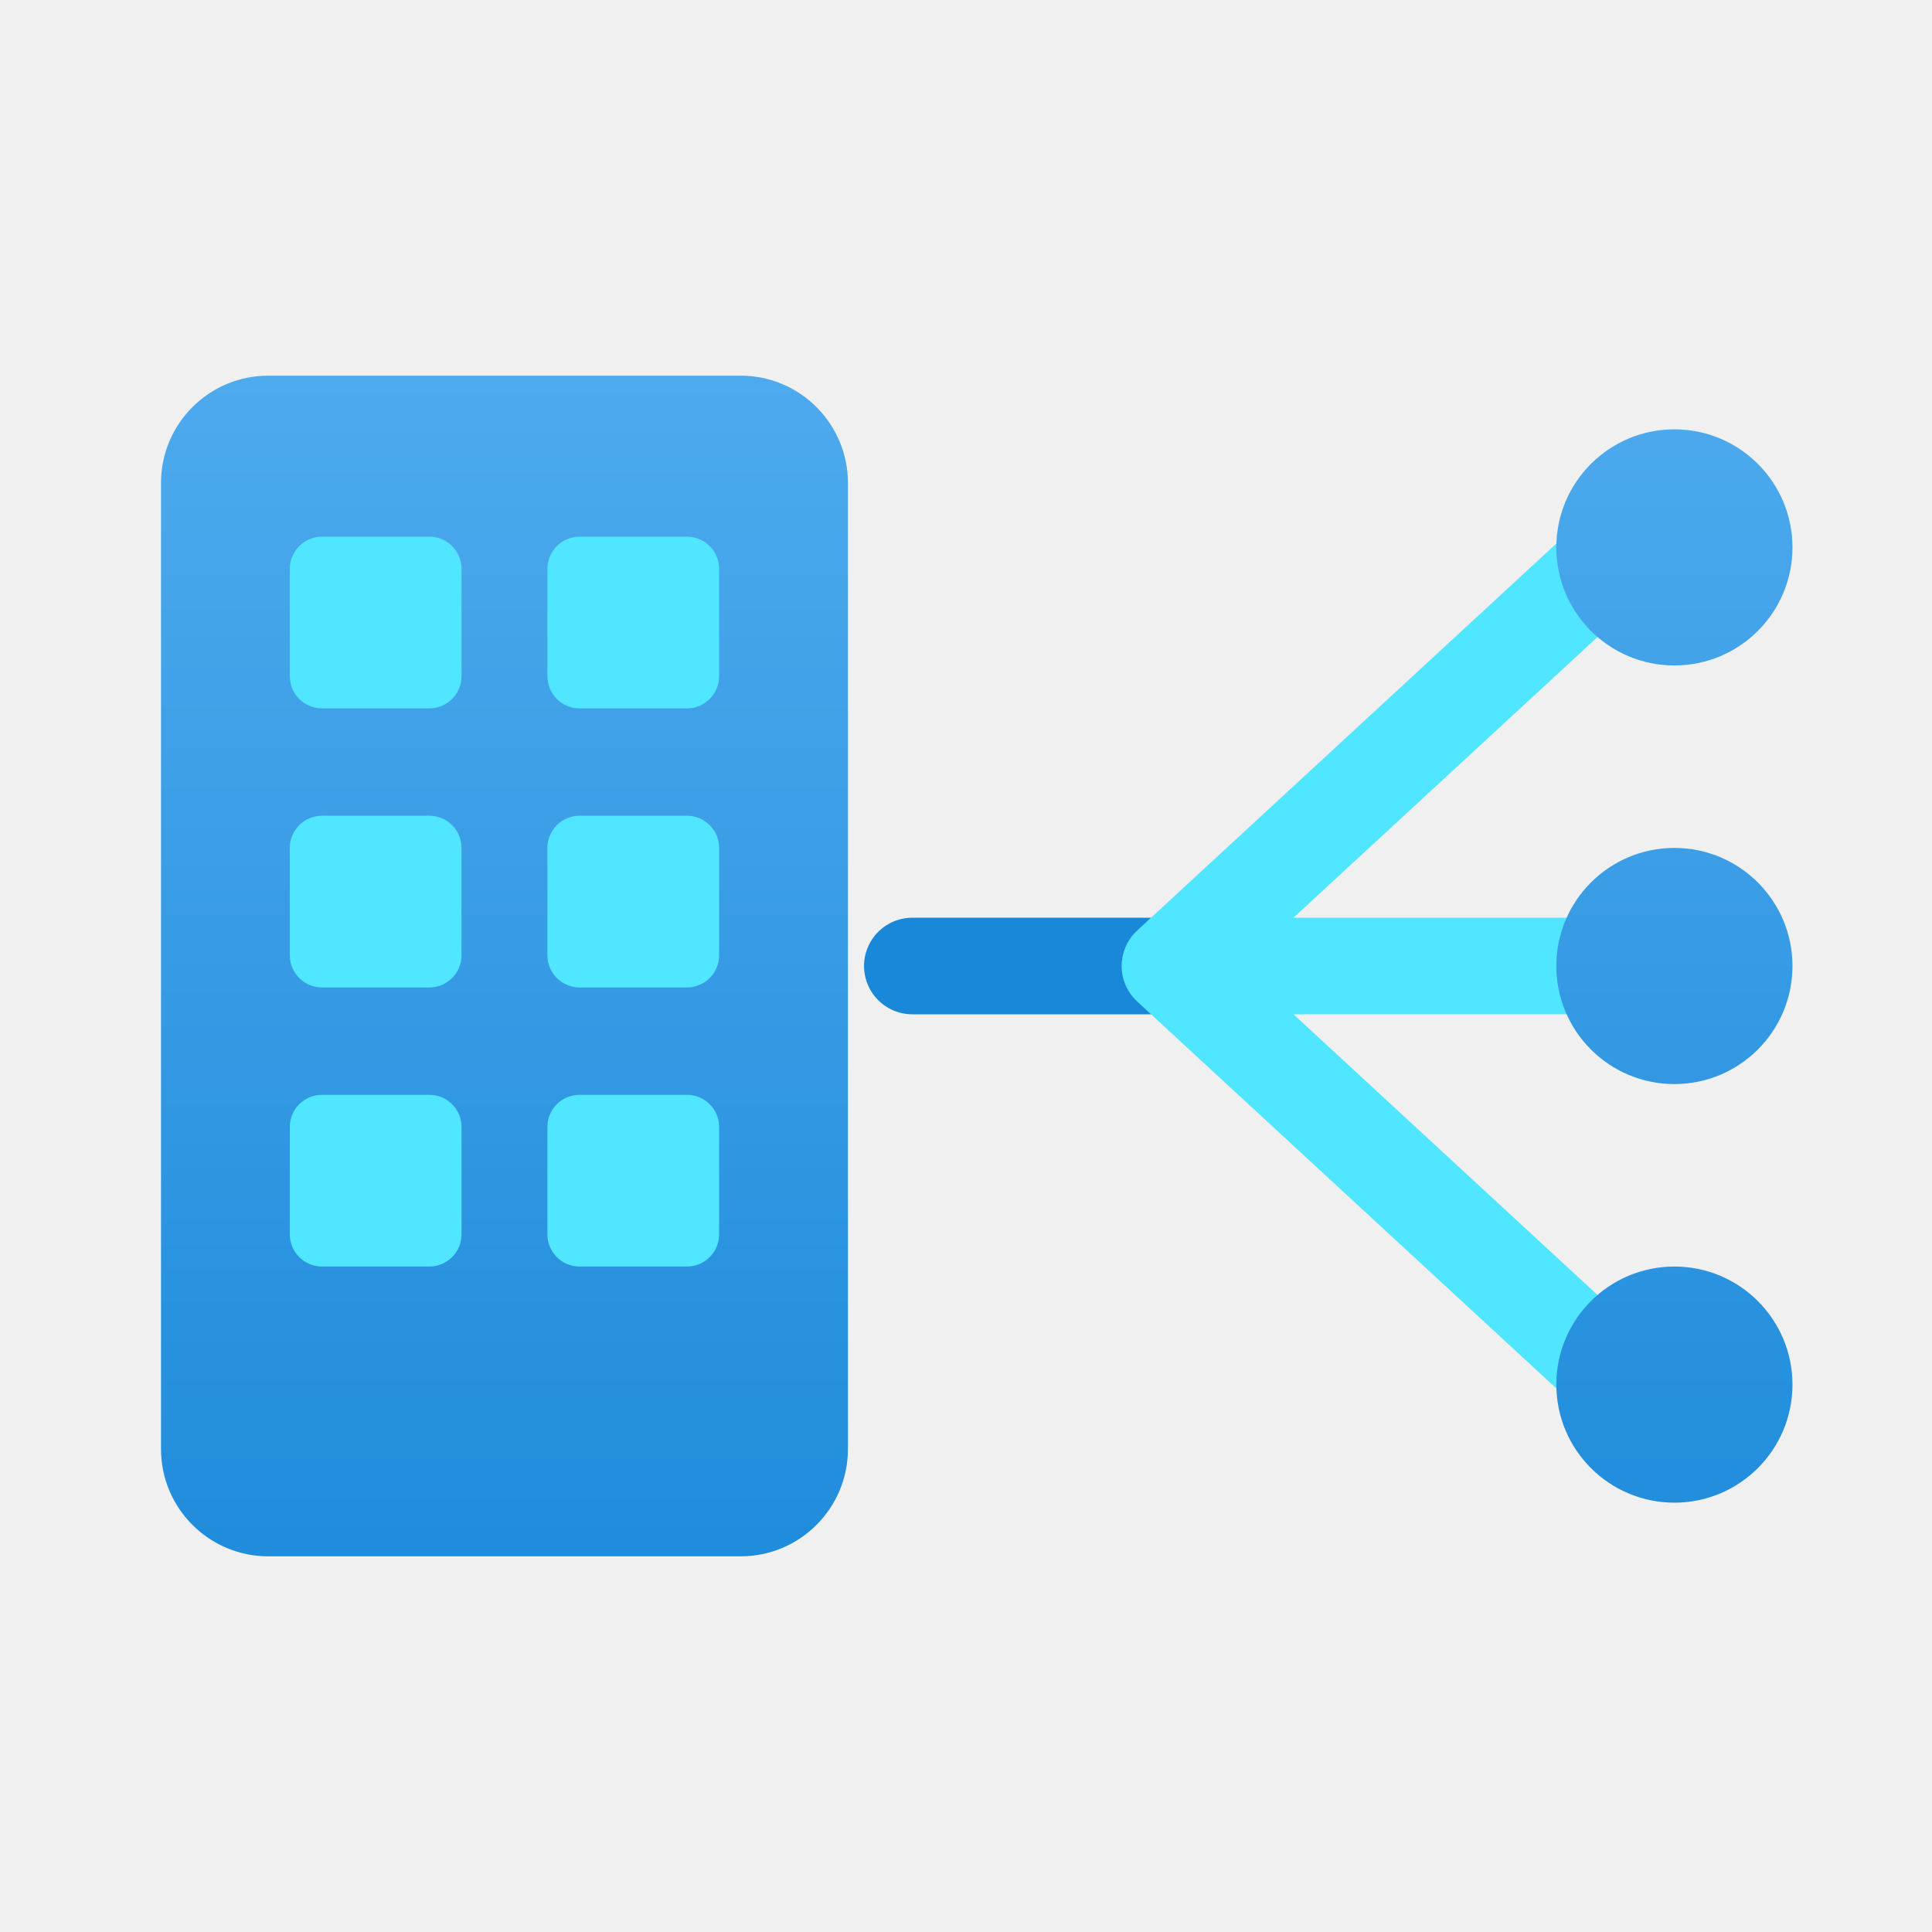
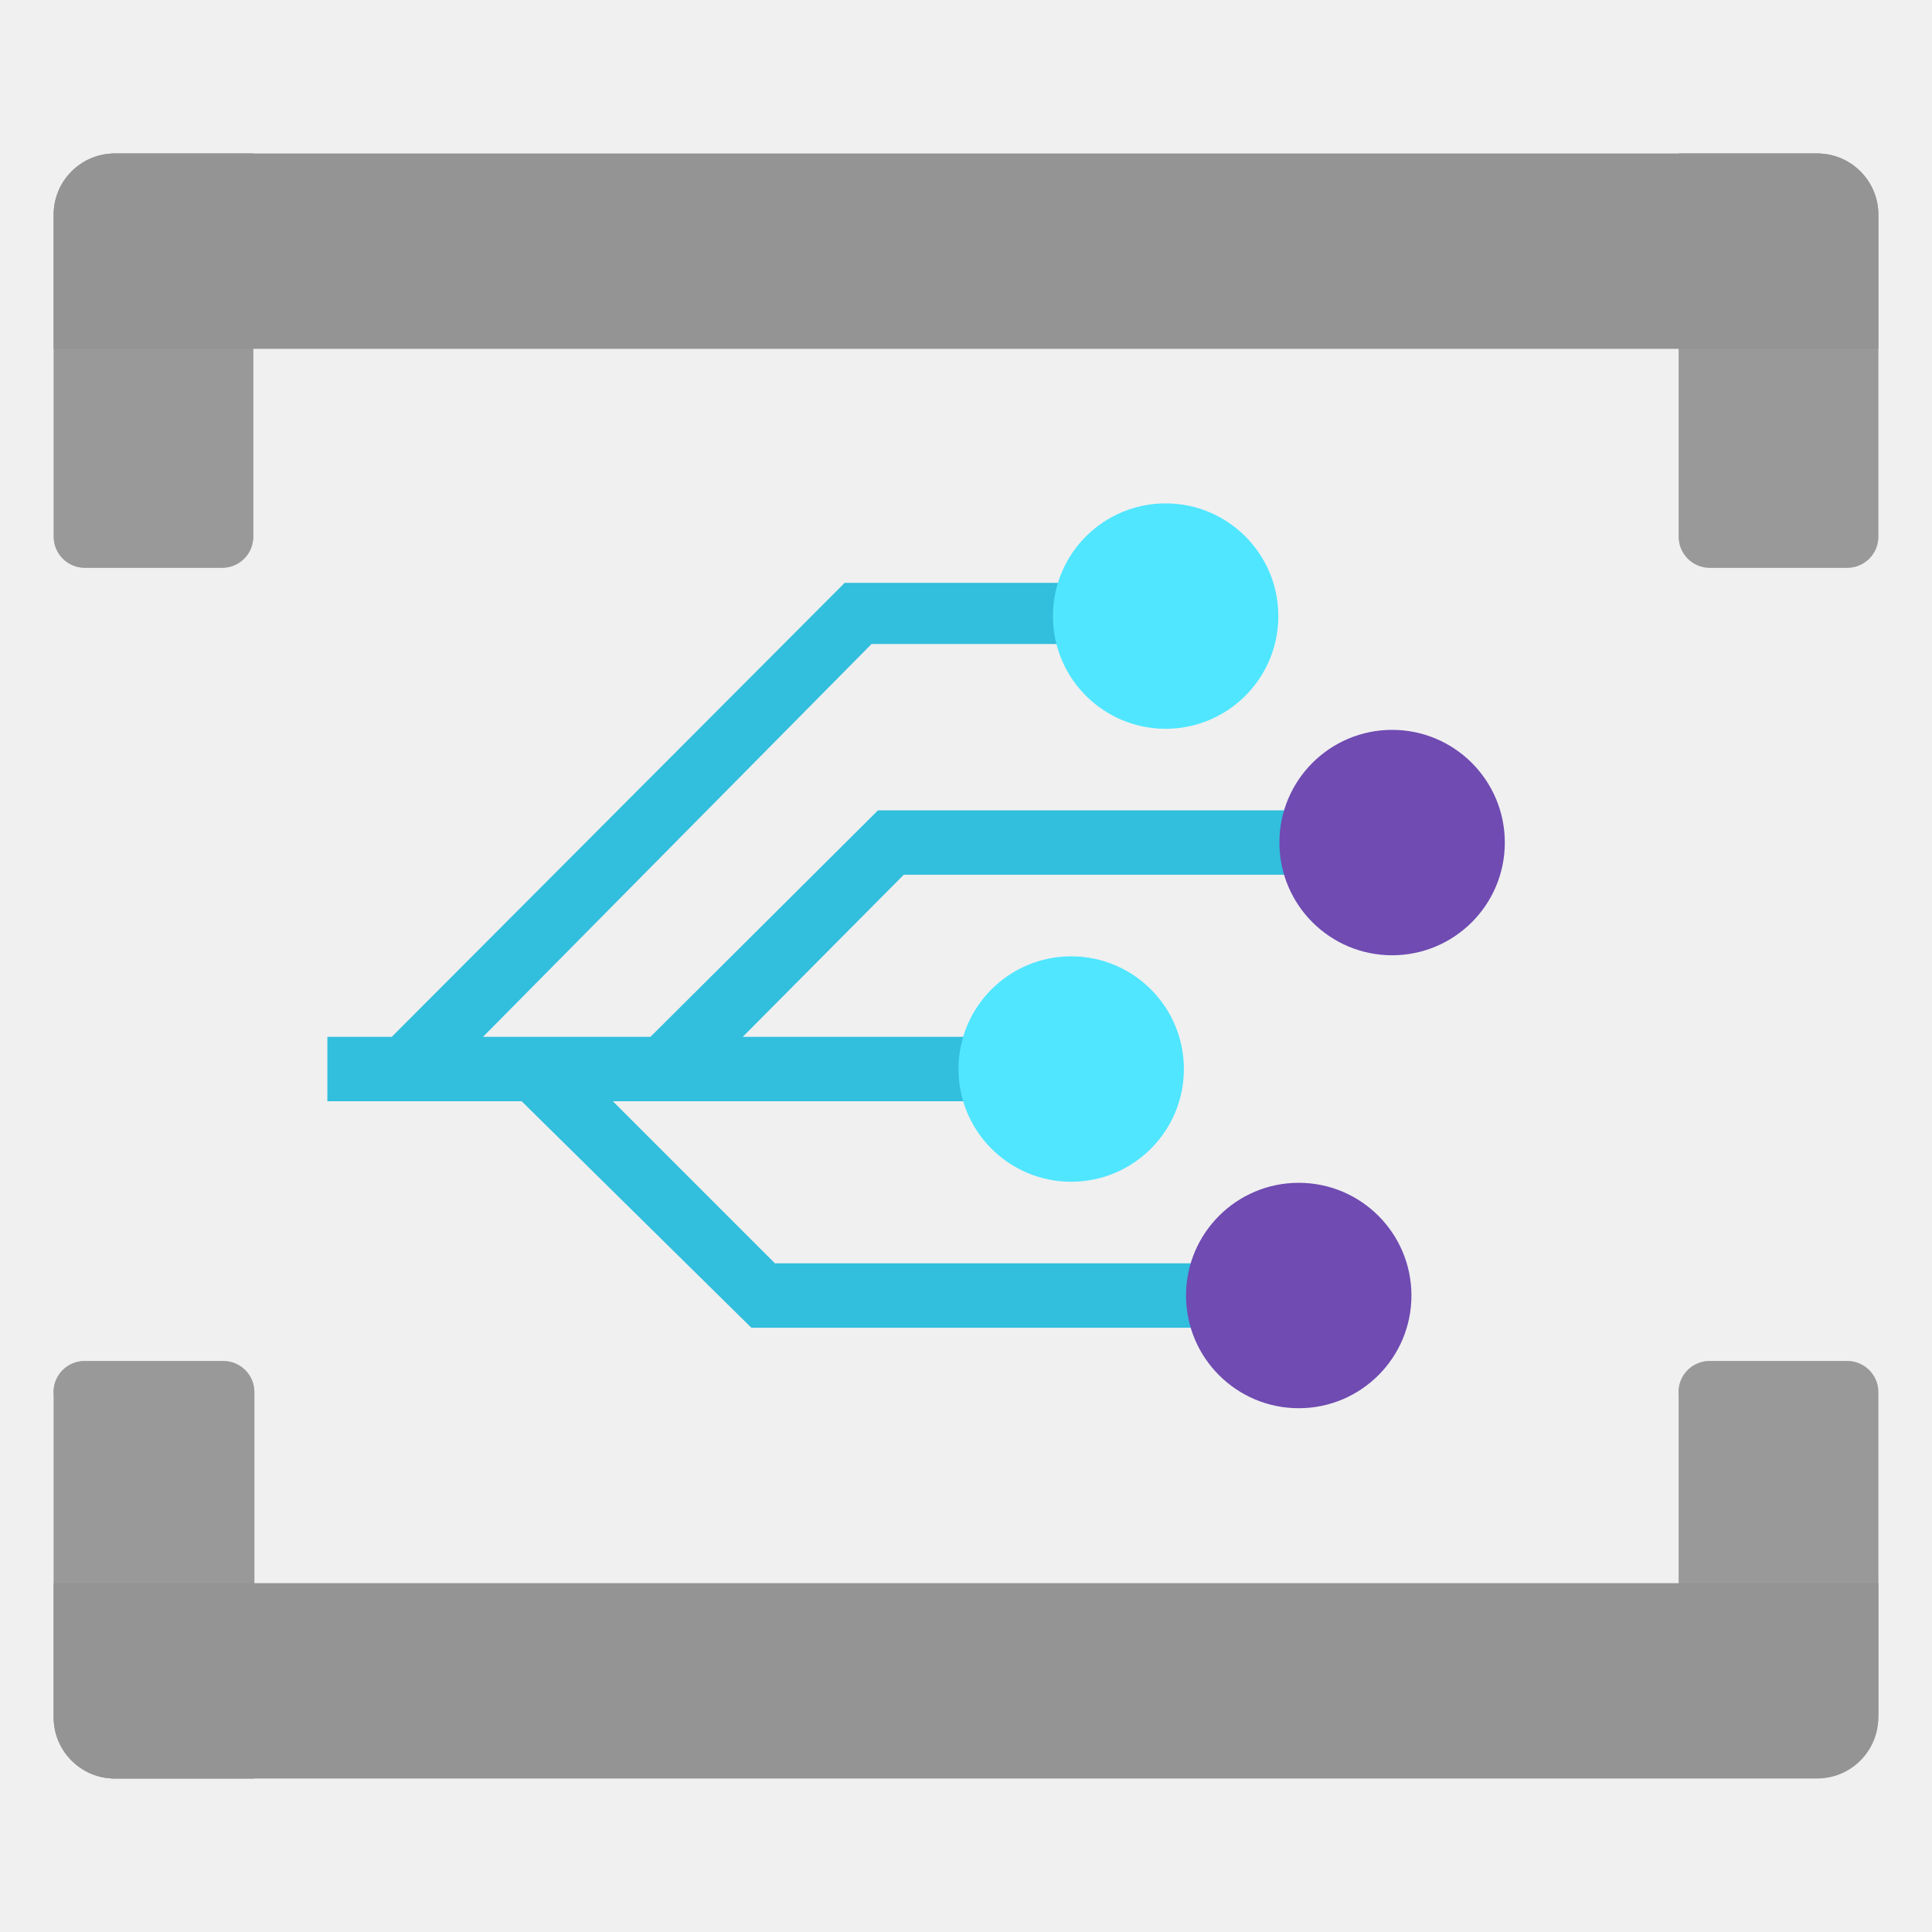
<svg xmlns="http://www.w3.org/2000/svg" viewBox="0 0 18 18">
  <defs>
-     <linearGradient id="azegd-grad-a" x1="9" y1="2" x2="9" y2="16" gradientUnits="userSpaceOnUse">
-       <stop offset="0" stop-color="#54aef0" />
-       <stop offset="1" stop-color="#1988d9" />
+     <linearGradient id="a20547e5-d6af-456b-afbc-05d22ff8cb9d" x1="4589.72" y1="-5180.02" x2="4589.72" y2="-5184.21" gradientTransform="matrix(0.5, 0, 0, -0.5, -2275.31, -2589.32)" gradientUnits="userSpaceOnUse">
+       <stop offset="0" stop-color="#c69aeb" />
+       <stop offset="1" stop-color="#6f4bb2" />
    </linearGradient>
+     <linearGradient id="a4745f51-5e75-4126-812d-6bb8a5130e16" x1="4587.99" y1="-5188.47" x2="4587.99" y2="-5192.65" href="#a20547e5-d6af-456b-afbc-05d22ff8cb9d" />
  </defs>
-   <rect x="1.5" y="3.5" width="6.4" height="11" rx="1" fill="url(#azegd-grad-a)" />
-   <rect x="2.7" y="5" width="1.6" height="1.6" rx="0.3" fill="#50e6ff" />
-   <rect x="5.1" y="5" width="1.6" height="1.6" rx="0.3" fill="#50e6ff" />
-   <rect x="2.7" y="7.6" width="1.6" height="1.6" rx="0.3" fill="#50e6ff" />
-   <rect x="5.1" y="7.6" width="1.6" height="1.6" rx="0.3" fill="#50e6ff" />
-   <rect x="2.7" y="10.2" width="1.6" height="1.6" rx="0.3" fill="#50e6ff" />
-   <rect x="5.1" y="10.2" width="1.6" height="1.6" rx="0.3" fill="#50e6ff" />
-   <path d="M8.5 9h2.4" fill="none" stroke="#1988d9" stroke-width="0.9" stroke-linecap="round" />
-   <path d="M10.9 9l3.9-3.6M10.9 9h3.9M10.9 9l3.9 3.6" fill="none" stroke="#50e6ff" stroke-width="0.9" stroke-linecap="round" />
-   <circle cx="15.6" cy="5.1" r="1.1" fill="url(#azegd-grad-a)" />
-   <circle cx="15.6" cy="9" r="1.1" fill="url(#azegd-grad-a)" />
-   <circle cx="15.6" cy="12.9" r="1.1" fill="url(#azegd-grad-a)" />
+   <g>
+     <g id="b30b0bd5-e4d2-456b-8d49-c2df20200912">
+       <path id="b51878b5-8d50-4b8b-bc48-74f5f7315a99" d="M12.7,8.15v-.6H8.18L6.06,9.66H4.5L8.12,6h2.47V5.43H7.87L3.65,9.66h-.6v.6H4.86L7,12.37H12.1v-.6H7.22L5.71,10.26H9.38v-.6H6.92l1.5-1.51Z" fill="#32bedd" />
+       <circle id="ad0ed4eb-cd5f-4cc0-bd19-2830d27ec806" cx="9.98" cy="9.96" r="0.87" fill="#fff" />
+       <circle id="a2746b4a-0ae4-4308-876e-5b82657e1872" cx="10.89" cy="5.74" r="0.87" fill="#fff" />
+       <circle id="fc3316e0-7094-4ce0-99ed-43f1e6e4350c" cx="13" cy="7.85" r="0.87" fill="#fff" />
+       <circle id="b5d18443-d50e-4590-8e8f-80b6a7f6d348" cx="12.1" cy="12.07" r="0.87" fill="#fff" />
+       <circle cx="10.86" cy="5.74" r="1.05" fill="#50e6ff" />
+       <circle cx="12.97" cy="7.85" r="1.05" fill="url(#a20547e5-d6af-456b-afbc-05d22ff8cb9d)" />
+       <circle cx="12.1" cy="12.07" r="1.05" fill="url(#a4745f51-5e75-4126-812d-6bb8a5130e16)" />
+       <circle cx="9.98" cy="9.96" r="1.05" fill="#50e6ff" />
+       <g>
+         <path d="M1.07,1.43H2.36a0,0,0,0,1,0,0V5a.29.29,0,0,1-.29.29H.79A.29.29,0,0,1,.5,5V2A.57.57,0,0,1,1.07,1.43Z" fill="#999" />
+         <path d="M1.07,1.43H2.36a0,0,0,0,1,0,0V5a.29.29,0,0,1-.29.29H.79A.29.29,0,0,1,.5,5V2A.57.57,0,0,1,1.07,1.43Z" fill="#999" opacity="0.5" />
+       </g>
+       <g>
+         <path d="M15.64,1.43h1.29A.57.57,0,0,1,17.5,2V5a.29.29,0,0,1-.29.29H15.92A.29.29,0,0,1,15.64,5V1.43A0,0,0,0,1,15.64,1.43Z" fill="#999" />
+         <path d="M15.64,1.43h1.29A.57.57,0,0,1,17.5,2V5a.29.29,0,0,1-.29.29H15.92A.29.29,0,0,1,15.64,5V1.43A0,0,0,0,1,15.64,1.43Z" fill="#999" opacity="0.5" />
+       </g>
+       <path d="M8.66-6.16H9.91a0,0,0,0,1,0,0v17a0,0,0,0,1,0,0H8.66a.57.57,0,0,1-.57-.57V-5.6A.57.57,0,0,1,8.66-6.16Z" transform="translate(11.34 -6.66) rotate(90)" fill="#949494" />
+       <g>
+         <path d="M.79,12.68H2.08a.29.29,0,0,1,.29.29v3.6a0,0,0,0,1,0,0H1.07A.57.57,0,0,1,.5,16V13A.29.29,0,0,1,.79,12.68Z" fill="#999" />
+         <path d="M.79,12.68H2.08a.29.29,0,0,1,.29.29v3.6a0,0,0,0,1,0,0H1.07A.57.57,0,0,1,.5,16V13A.29.29,0,0,1,.79,12.68Z" fill="#999" opacity="0.5" />
+       </g>
+       <g>
+         <path d="M15.92,12.68h1.29a.29.29,0,0,1,.29.29v3a.57.57,0,0,1-.57.57H15.64a0,0,0,0,1,0,0V13A.29.29,0,0,1,15.92,12.68Z" fill="#999" />
+         <path d="M15.92,12.68h1.29a.29.29,0,0,1,.29.29v3a.57.57,0,0,1-.57.57H15.64a0,0,0,0,1,0,0V13A.29.29,0,0,1,15.92,12.68Z" fill="#999" opacity="0.5" />
+       </g>
+       <path d="M8.66,7.16H9.91a0,0,0,0,1,0,0v17a0,0,0,0,1,0,0H8.66a.57.57,0,0,1-.57-.57V7.73A.57.57,0,0,1,8.66,7.16Z" transform="translate(-6.66 24.66) rotate(-90)" fill="#949494" />
+     </g>
+   </g>
</svg>
